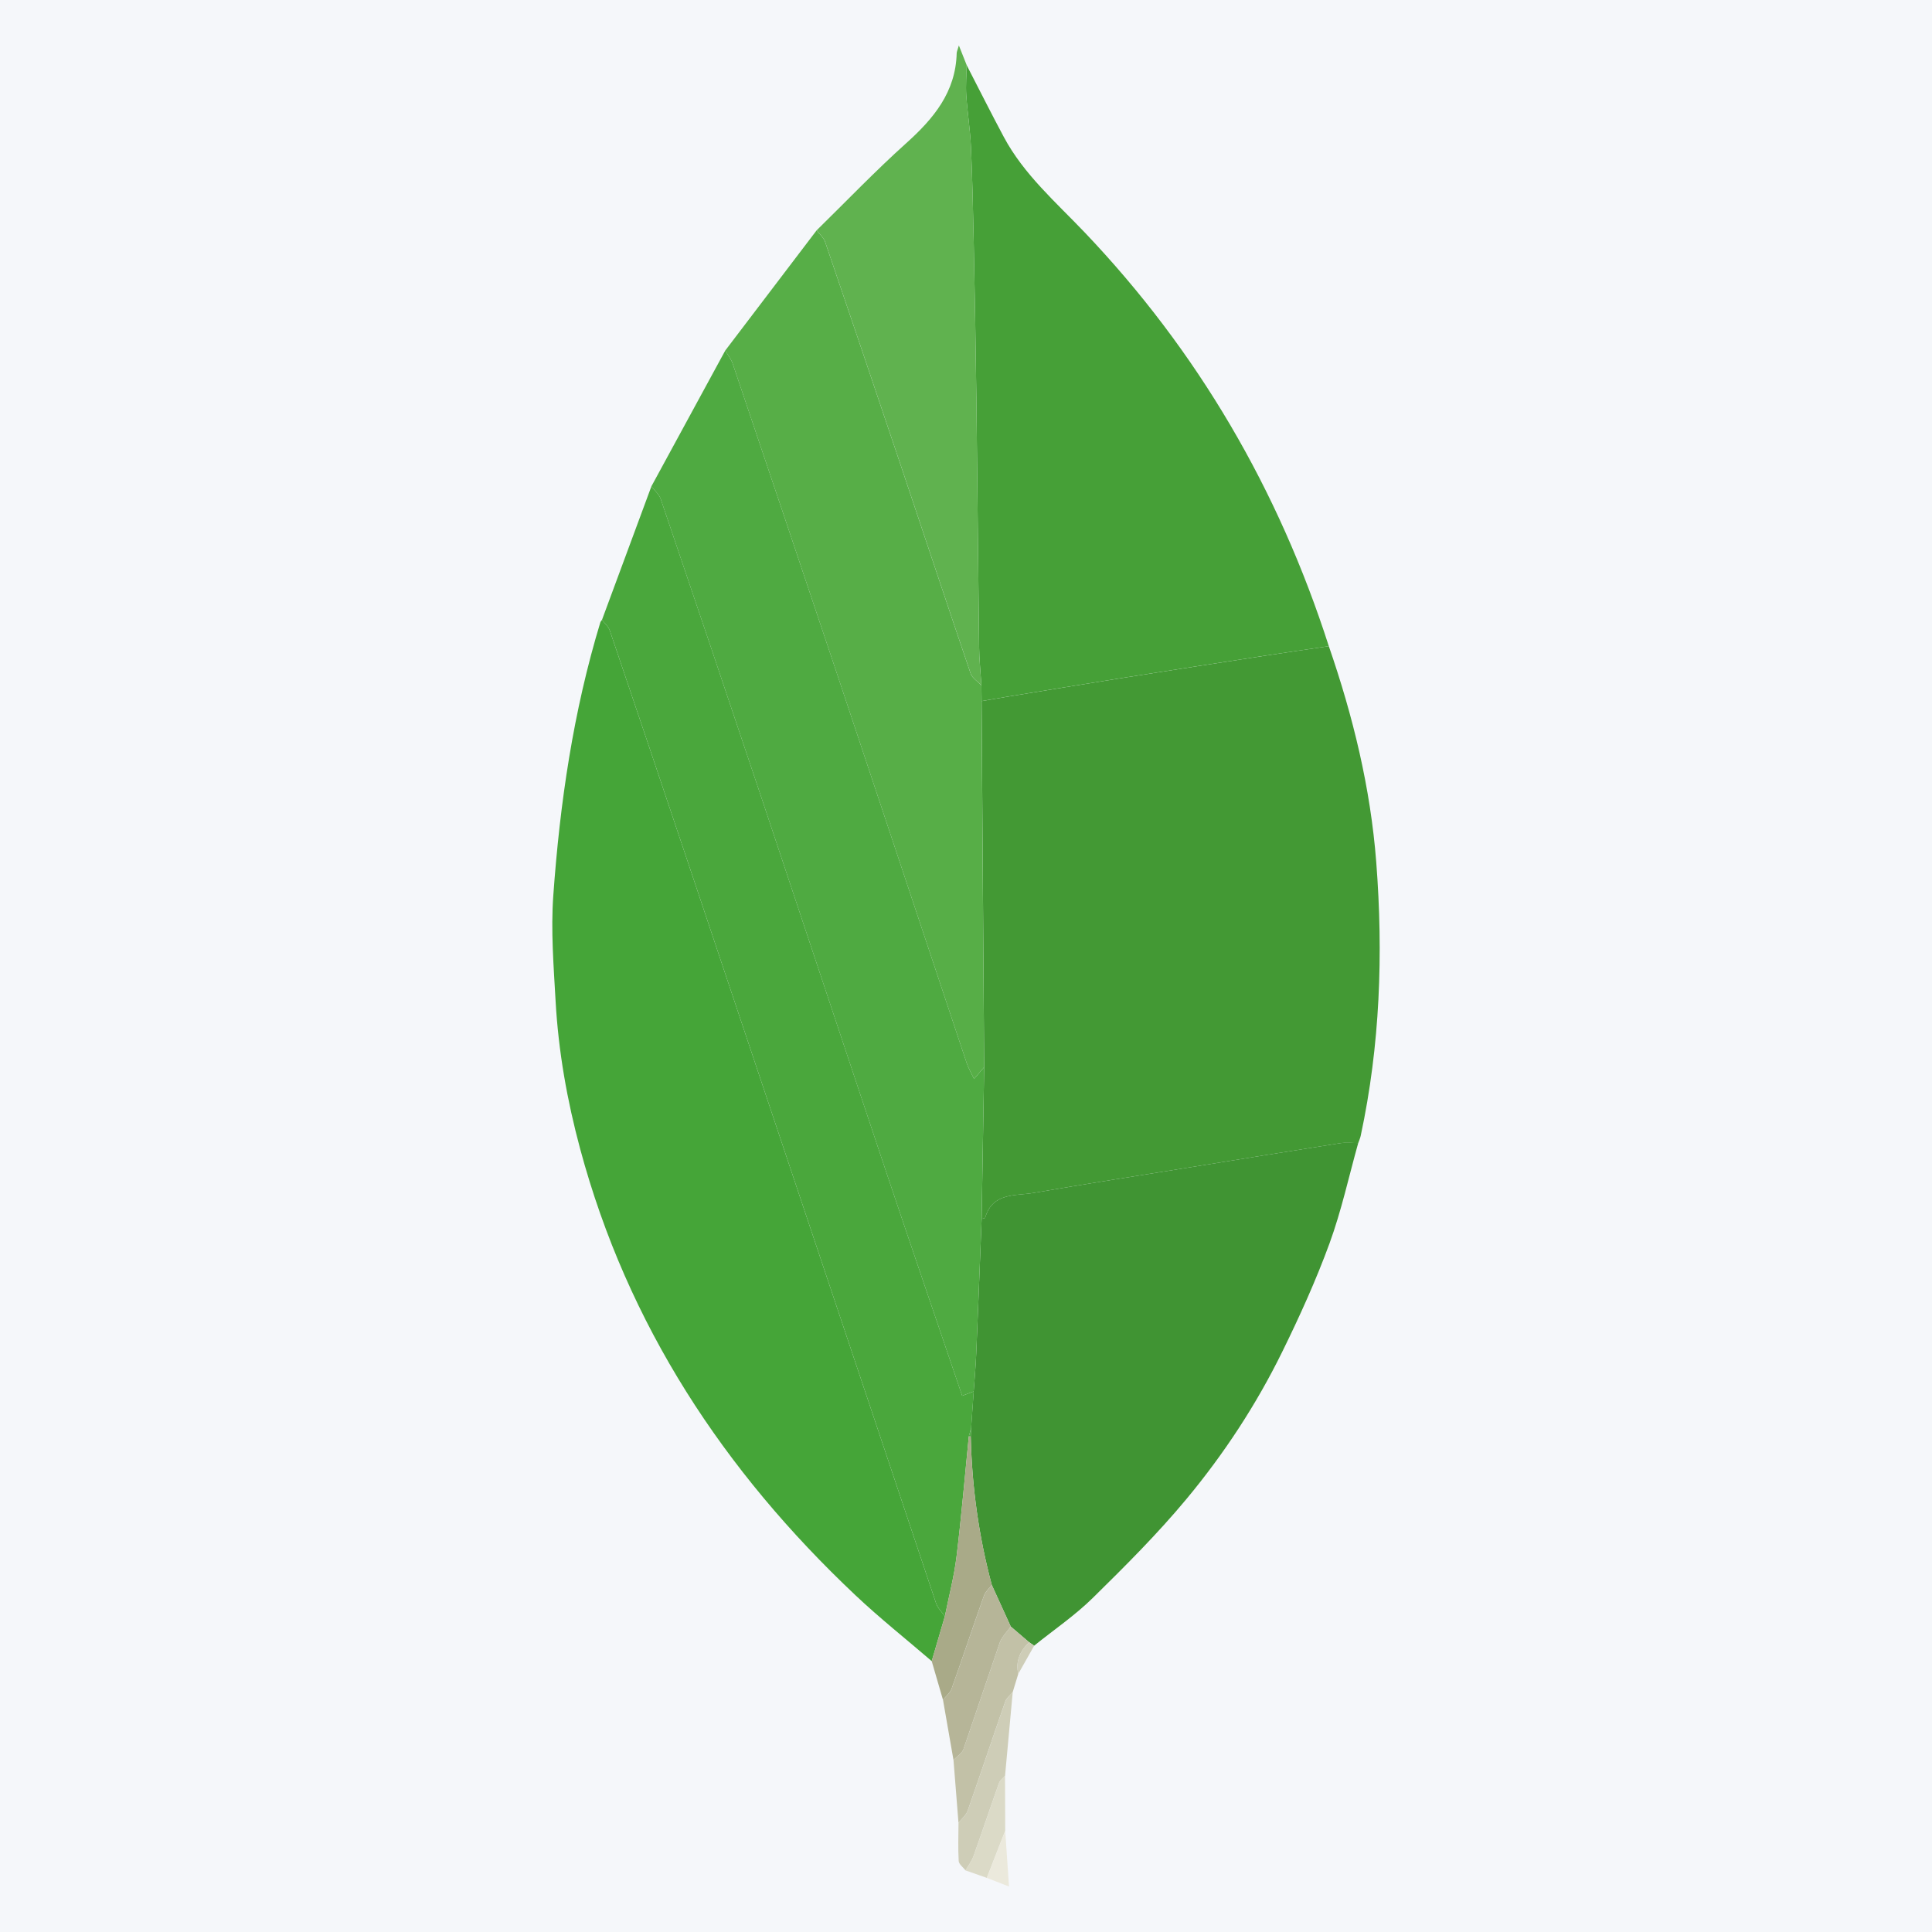
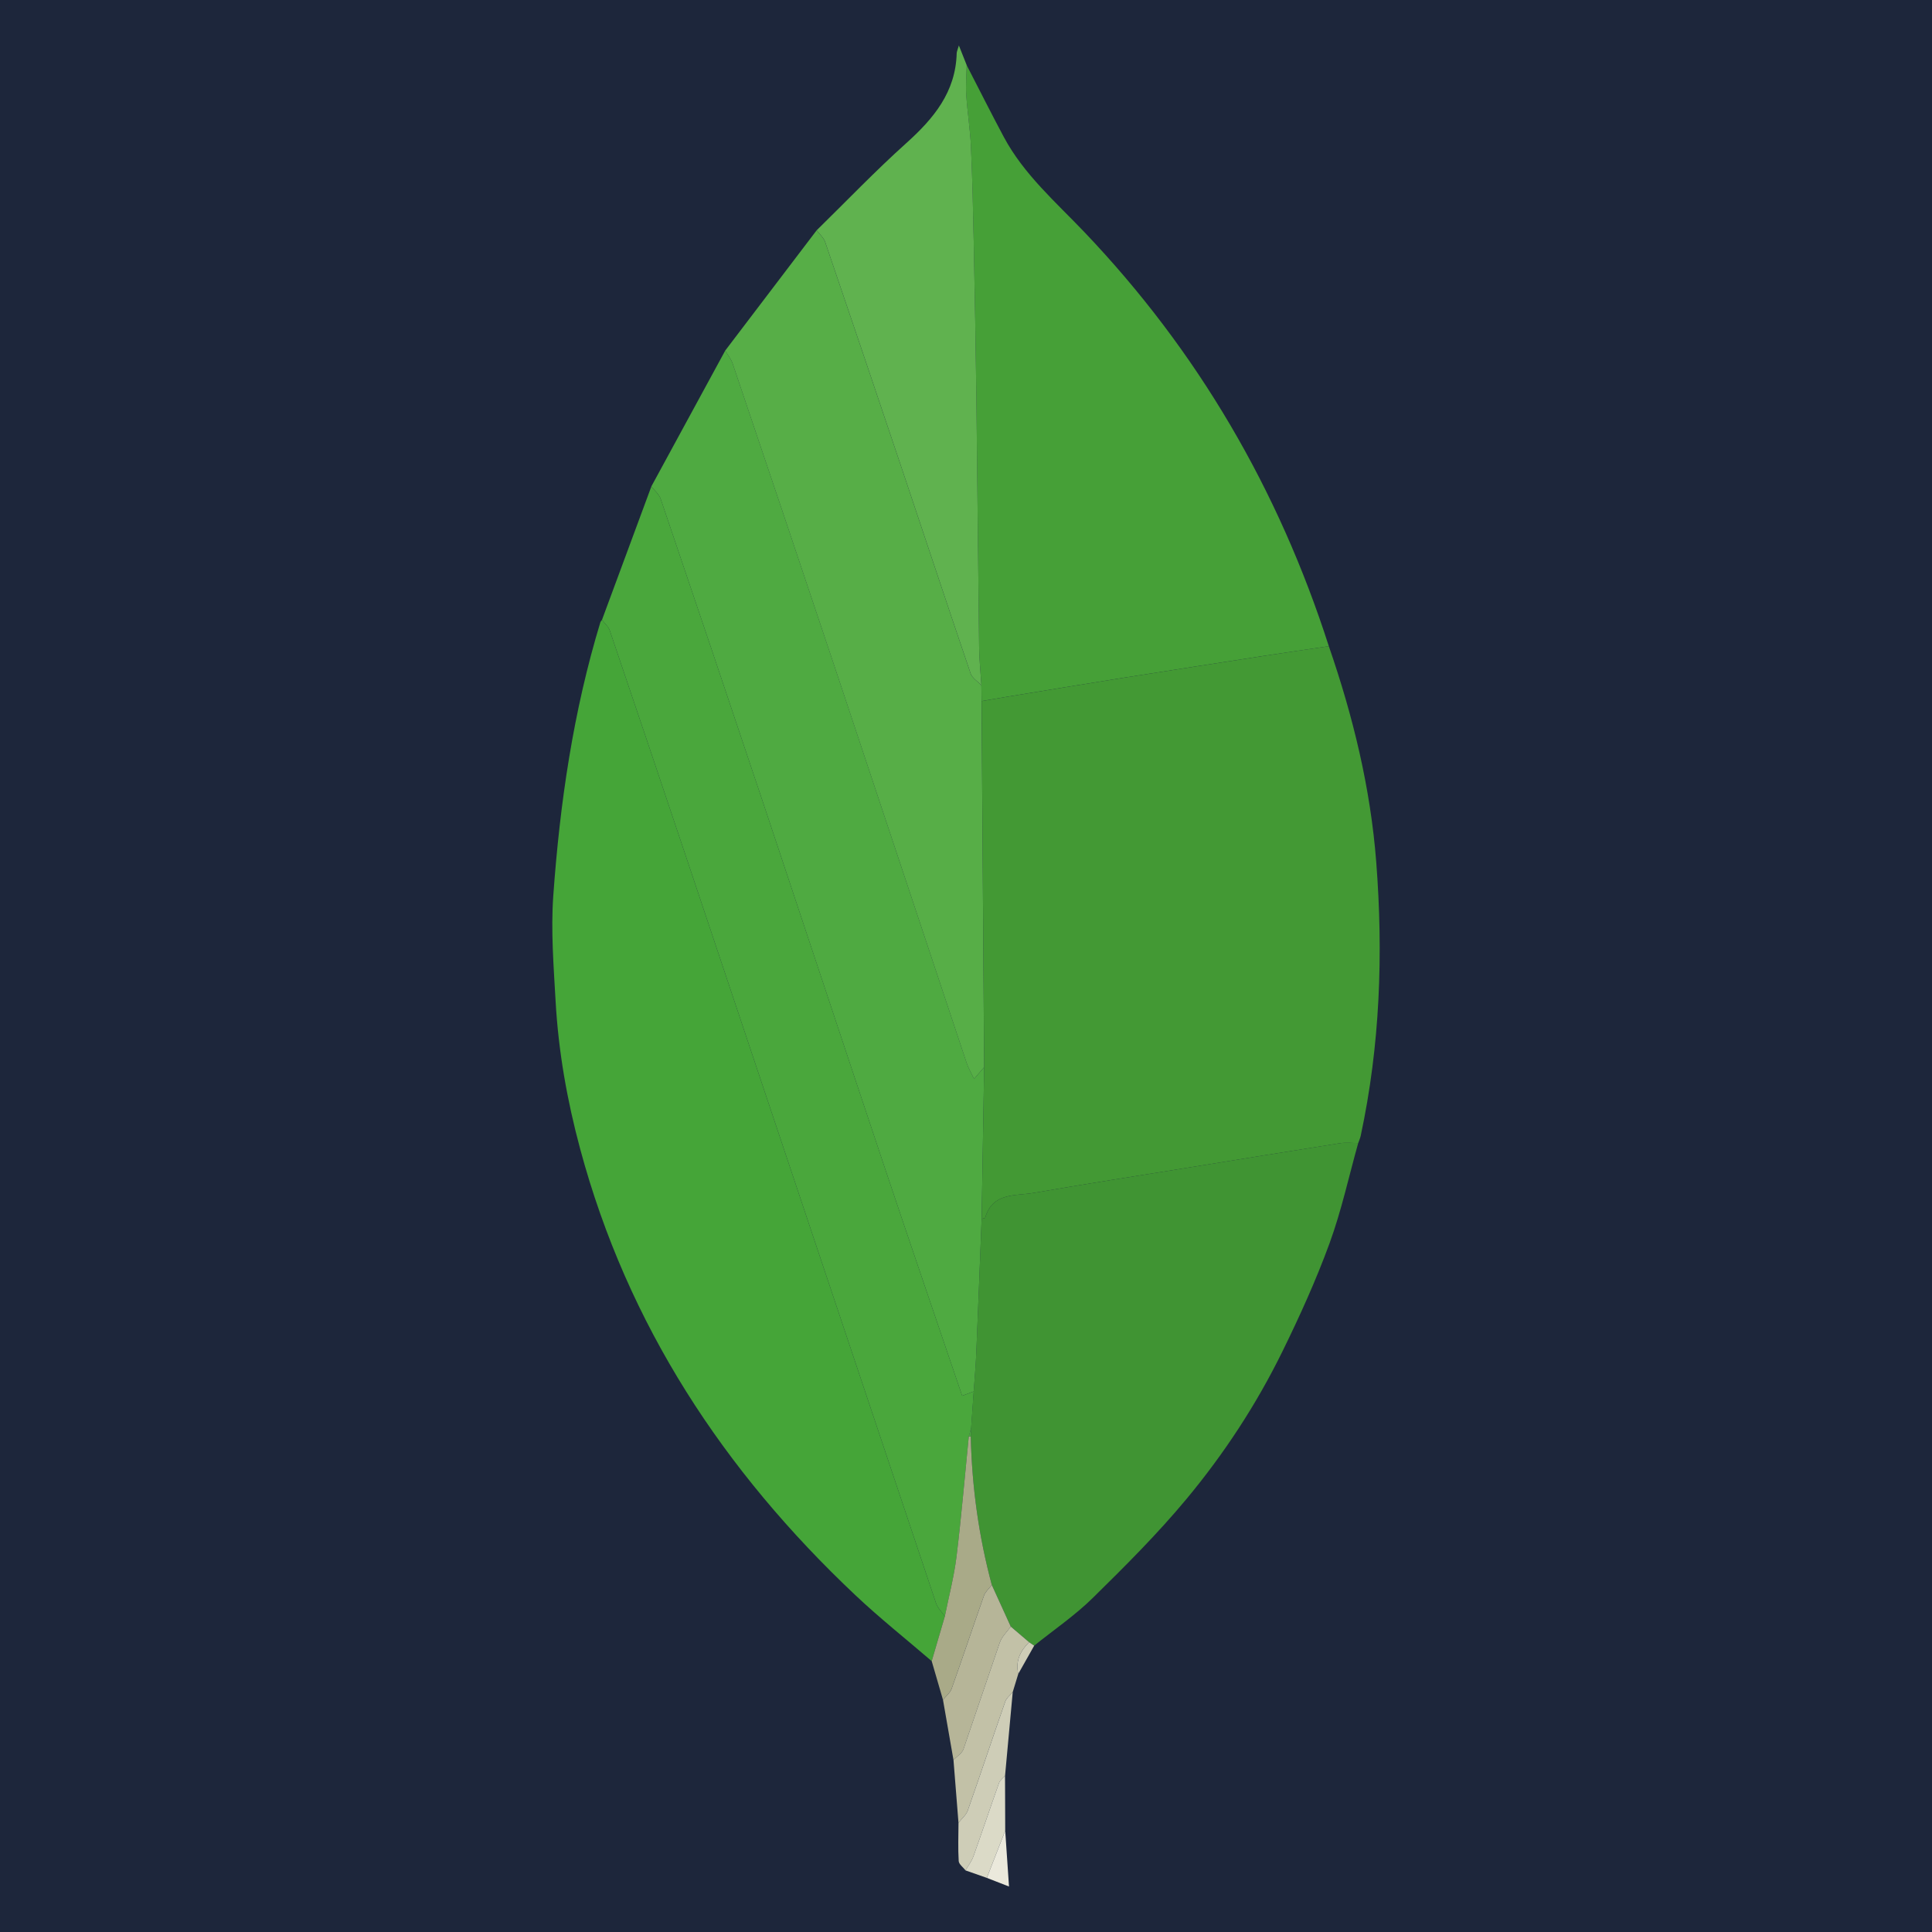
- <svg xmlns="http://www.w3.org/2000/svg" fill="#f5f7fa" width="32px" height="32px" viewBox="0 0 128 128">
+ <svg xmlns="http://www.w3.org/2000/svg" fill="#1d263b" width="32px" height="32px" viewBox="0 0 128 128">
  <rect width="630" height="630" />
  <path fill="#439934" fill-rule="evenodd" d="M88.038 42.812c1.605 4.643 2.761 9.383 3.141 14.296.472 6.095.256 12.147-1.029 18.142-.035.165-.109.32-.164.48-.403.001-.814-.049-1.208.012-3.329.523-6.655 1.065-9.981 1.604-3.438.557-6.881 1.092-10.313 1.687-1.216.21-2.721-.041-3.212 1.641-.014.046-.154.054-.235.08l.166-10.051c-.057-8.084-.113-16.168-.169-24.252l1.602-.275c2.62-.429 5.24-.864 7.862-1.281 3.129-.497 6.261-.98 9.392-1.465 1.381-.215 2.764-.412 4.148-.618z" clip-rule="evenodd" />
  <path fill="#45A538" fill-rule="evenodd" d="M61.729 110.054c-1.69-1.453-3.439-2.842-5.059-4.37-8.717-8.222-15.093-17.899-18.233-29.566-.865-3.211-1.442-6.474-1.627-9.792-.13-2.322-.318-4.665-.154-6.975.437-6.144 1.325-12.229 3.127-18.147l.099-.138c.175.233.427.439.516.702 1.759 5.18 3.505 10.364 5.242 15.551 5.458 16.3 10.909 32.604 16.376 48.9.107.318.384.579.583.866l-.87 2.969z" clip-rule="evenodd" />
  <path fill="#46A037" fill-rule="evenodd" d="M88.038 42.812c-1.384.206-2.768.403-4.149.616-3.131.485-6.263.968-9.392 1.465-2.622.417-5.242.852-7.862 1.281l-1.602.275-.012-1.045c-.053-.859-.144-1.717-.154-2.576-.069-5.478-.112-10.956-.18-16.434-.042-3.429-.105-6.857-.175-10.285-.043-2.13-.089-4.261-.185-6.388-.052-1.143-.236-2.28-.311-3.423-.042-.657.016-1.319.029-1.979.817 1.583 1.616 3.178 2.456 4.749 1.327 2.484 3.441 4.314 5.344 6.311 7.523 7.892 12.864 17.068 16.193 27.433z" clip-rule="evenodd" />
  <path fill="#409433" fill-rule="evenodd" d="M65.036 80.753c.081-.026.222-.034.235-.08.491-1.682 1.996-1.431 3.212-1.641 3.432-.594 6.875-1.13 10.313-1.687 3.326-.539 6.652-1.081 9.981-1.604.394-.062.805-.011 1.208-.012-.622 2.22-1.112 4.488-1.901 6.647-.896 2.449-1.98 4.839-3.131 7.182-1.72 3.503-3.863 6.77-6.353 9.763-1.919 2.308-4.058 4.441-6.202 6.548-1.185 1.165-2.582 2.114-3.882 3.161l-.337-.23-1.214-1.038-1.256-2.753c-.865-3.223-1.319-6.504-1.394-9.838l.023-.561.171-2.426c.057-.828.133-1.655.168-2.485.129-2.982.241-5.964.359-8.946z" clip-rule="evenodd" />
  <path fill="#4FAA41" fill-rule="evenodd" d="M65.036 80.753c-.118 2.982-.23 5.964-.357 8.947-.035.83-.111 1.657-.168 2.485l-.765.289c-1.699-5.002-3.399-9.951-5.062-14.913-2.75-8.209-5.467-16.431-8.213-24.642-2.217-6.628-4.452-13.249-6.7-19.867-.105-.31-.407-.552-.617-.826l4.896-9.002c.168.292.39.565.496.879 2.265 6.703 4.526 13.407 6.768 20.118 2.916 8.73 5.814 17.467 8.728 26.198.116.349.308.671.491 1.062l.67-.78c-.056 3.351-.112 6.701-.167 10.052z" clip-rule="evenodd" />
  <path fill="#4AA73C" fill-rule="evenodd" d="M43.155 32.227c.21.274.511.516.617.826 2.248 6.618 4.483 13.239 6.7 19.867 2.746 8.211 5.463 16.433 8.213 24.642 1.662 4.961 3.362 9.911 5.062 14.913l.765-.289-.171 2.426-.155.559c-.266 2.656-.49 5.318-.814 7.968-.163 1.328-.509 2.632-.772 3.947-.198-.287-.476-.548-.583-.866-5.467-16.297-10.918-32.6-16.376-48.9-1.737-5.187-3.483-10.371-5.242-15.551-.089-.263-.34-.469-.516-.702 1.09-2.947 2.181-5.894 3.272-8.84z" clip-rule="evenodd" />
  <path fill="#57AE47" fill-rule="evenodd" d="M65.202 70.702l-.67.78c-.183-.391-.375-.714-.491-1.062-2.913-8.731-5.812-17.468-8.728-26.198-2.242-6.711-4.503-13.415-6.768-20.118-.105-.314-.327-.588-.496-.879l6.055-7.965c.191.255.463.482.562.769 1.681 4.921 3.347 9.848 5.003 14.778 1.547 4.604 3.071 9.215 4.636 13.813.105.308.47.526.714.786l.012 1.045c.058 8.082.115 16.167.171 24.251z" clip-rule="evenodd" />
  <path fill="#60B24F" fill-rule="evenodd" d="M65.021 45.404c-.244-.26-.609-.478-.714-.786-1.565-4.598-3.089-9.209-4.636-13.813-1.656-4.93-3.322-9.856-5.003-14.778-.099-.287-.371-.514-.562-.769 1.969-1.928 3.877-3.925 5.925-5.764 1.821-1.634 3.285-3.386 3.352-5.968.003-.107.059-.214.145-.514l.519 1.306c-.013.661-.072 1.322-.029 1.979.075 1.143.259 2.28.311 3.423.096 2.127.142 4.258.185 6.388.069 3.428.132 6.856.175 10.285.067 5.478.111 10.956.18 16.434.008.861.098 1.718.152 2.577z" clip-rule="evenodd" />
  <path fill="#A9AA88" fill-rule="evenodd" d="M62.598 107.085c.263-1.315.609-2.62.772-3.947.325-2.649.548-5.312.814-7.968l.066-.01.066.011c.075 3.334.529 6.615 1.394 9.838-.176.232-.425.439-.518.701-.727 2.05-1.412 4.116-2.143 6.166-.1.28-.378.498-.574.744l-.747-2.566.87-2.969z" clip-rule="evenodd" />
  <path fill="#B6B598" fill-rule="evenodd" d="M62.476 112.621c.196-.246.475-.464.574-.744.731-2.05 1.417-4.115 2.143-6.166.093-.262.341-.469.518-.701l1.255 2.754c-.248.352-.59.669-.728 1.061l-2.404 7.059c-.099.283-.437.483-.663.722l-.695-3.985z" clip-rule="evenodd" />
  <path fill="#C2C1A7" fill-rule="evenodd" d="M63.171 116.605c.227-.238.564-.439.663-.722l2.404-7.059c.137-.391.48-.709.728-1.061l1.215 1.037c-.587.58-.913 1.25-.717 2.097l-.369 1.208c-.168.207-.411.387-.494.624-.839 2.403-1.64 4.819-2.485 7.222-.107.305-.404.544-.614.812-.109-1.387-.22-2.771-.331-4.158z" clip-rule="evenodd" />
  <path fill="#CECDB7" fill-rule="evenodd" d="M63.503 120.763c.209-.269.506-.508.614-.812.845-2.402 1.646-4.818 2.485-7.222.083-.236.325-.417.494-.624l-.509 5.545c-.136.157-.333.294-.398.477-.575 1.614-1.117 3.24-1.694 4.854-.119.333-.347.627-.525.938-.158-.207-.441-.407-.454-.623-.051-.841-.016-1.688-.013-2.533z" clip-rule="evenodd" />
  <path fill="#DBDAC7" fill-rule="evenodd" d="M63.969 123.919c.178-.312.406-.606.525-.938.578-1.613 1.119-3.239 1.694-4.854.065-.183.263-.319.398-.477l.012 3.64-1.218 3.124-1.411-.495z" clip-rule="evenodd" />
  <path fill="#EBE9DC" fill-rule="evenodd" d="M65.38 124.415l1.218-3.124.251 3.696-1.469-.572z" clip-rule="evenodd" />
  <path fill="#CECDB7" fill-rule="evenodd" d="M67.464 110.898c-.196-.847.129-1.518.717-2.097l.337.23-1.054 1.867z" clip-rule="evenodd" />
  <path fill="#4FAA41" fill-rule="evenodd" d="M64.316 95.172l-.066-.011-.066.01.155-.559-.023.56z" clip-rule="evenodd" />
</svg>
